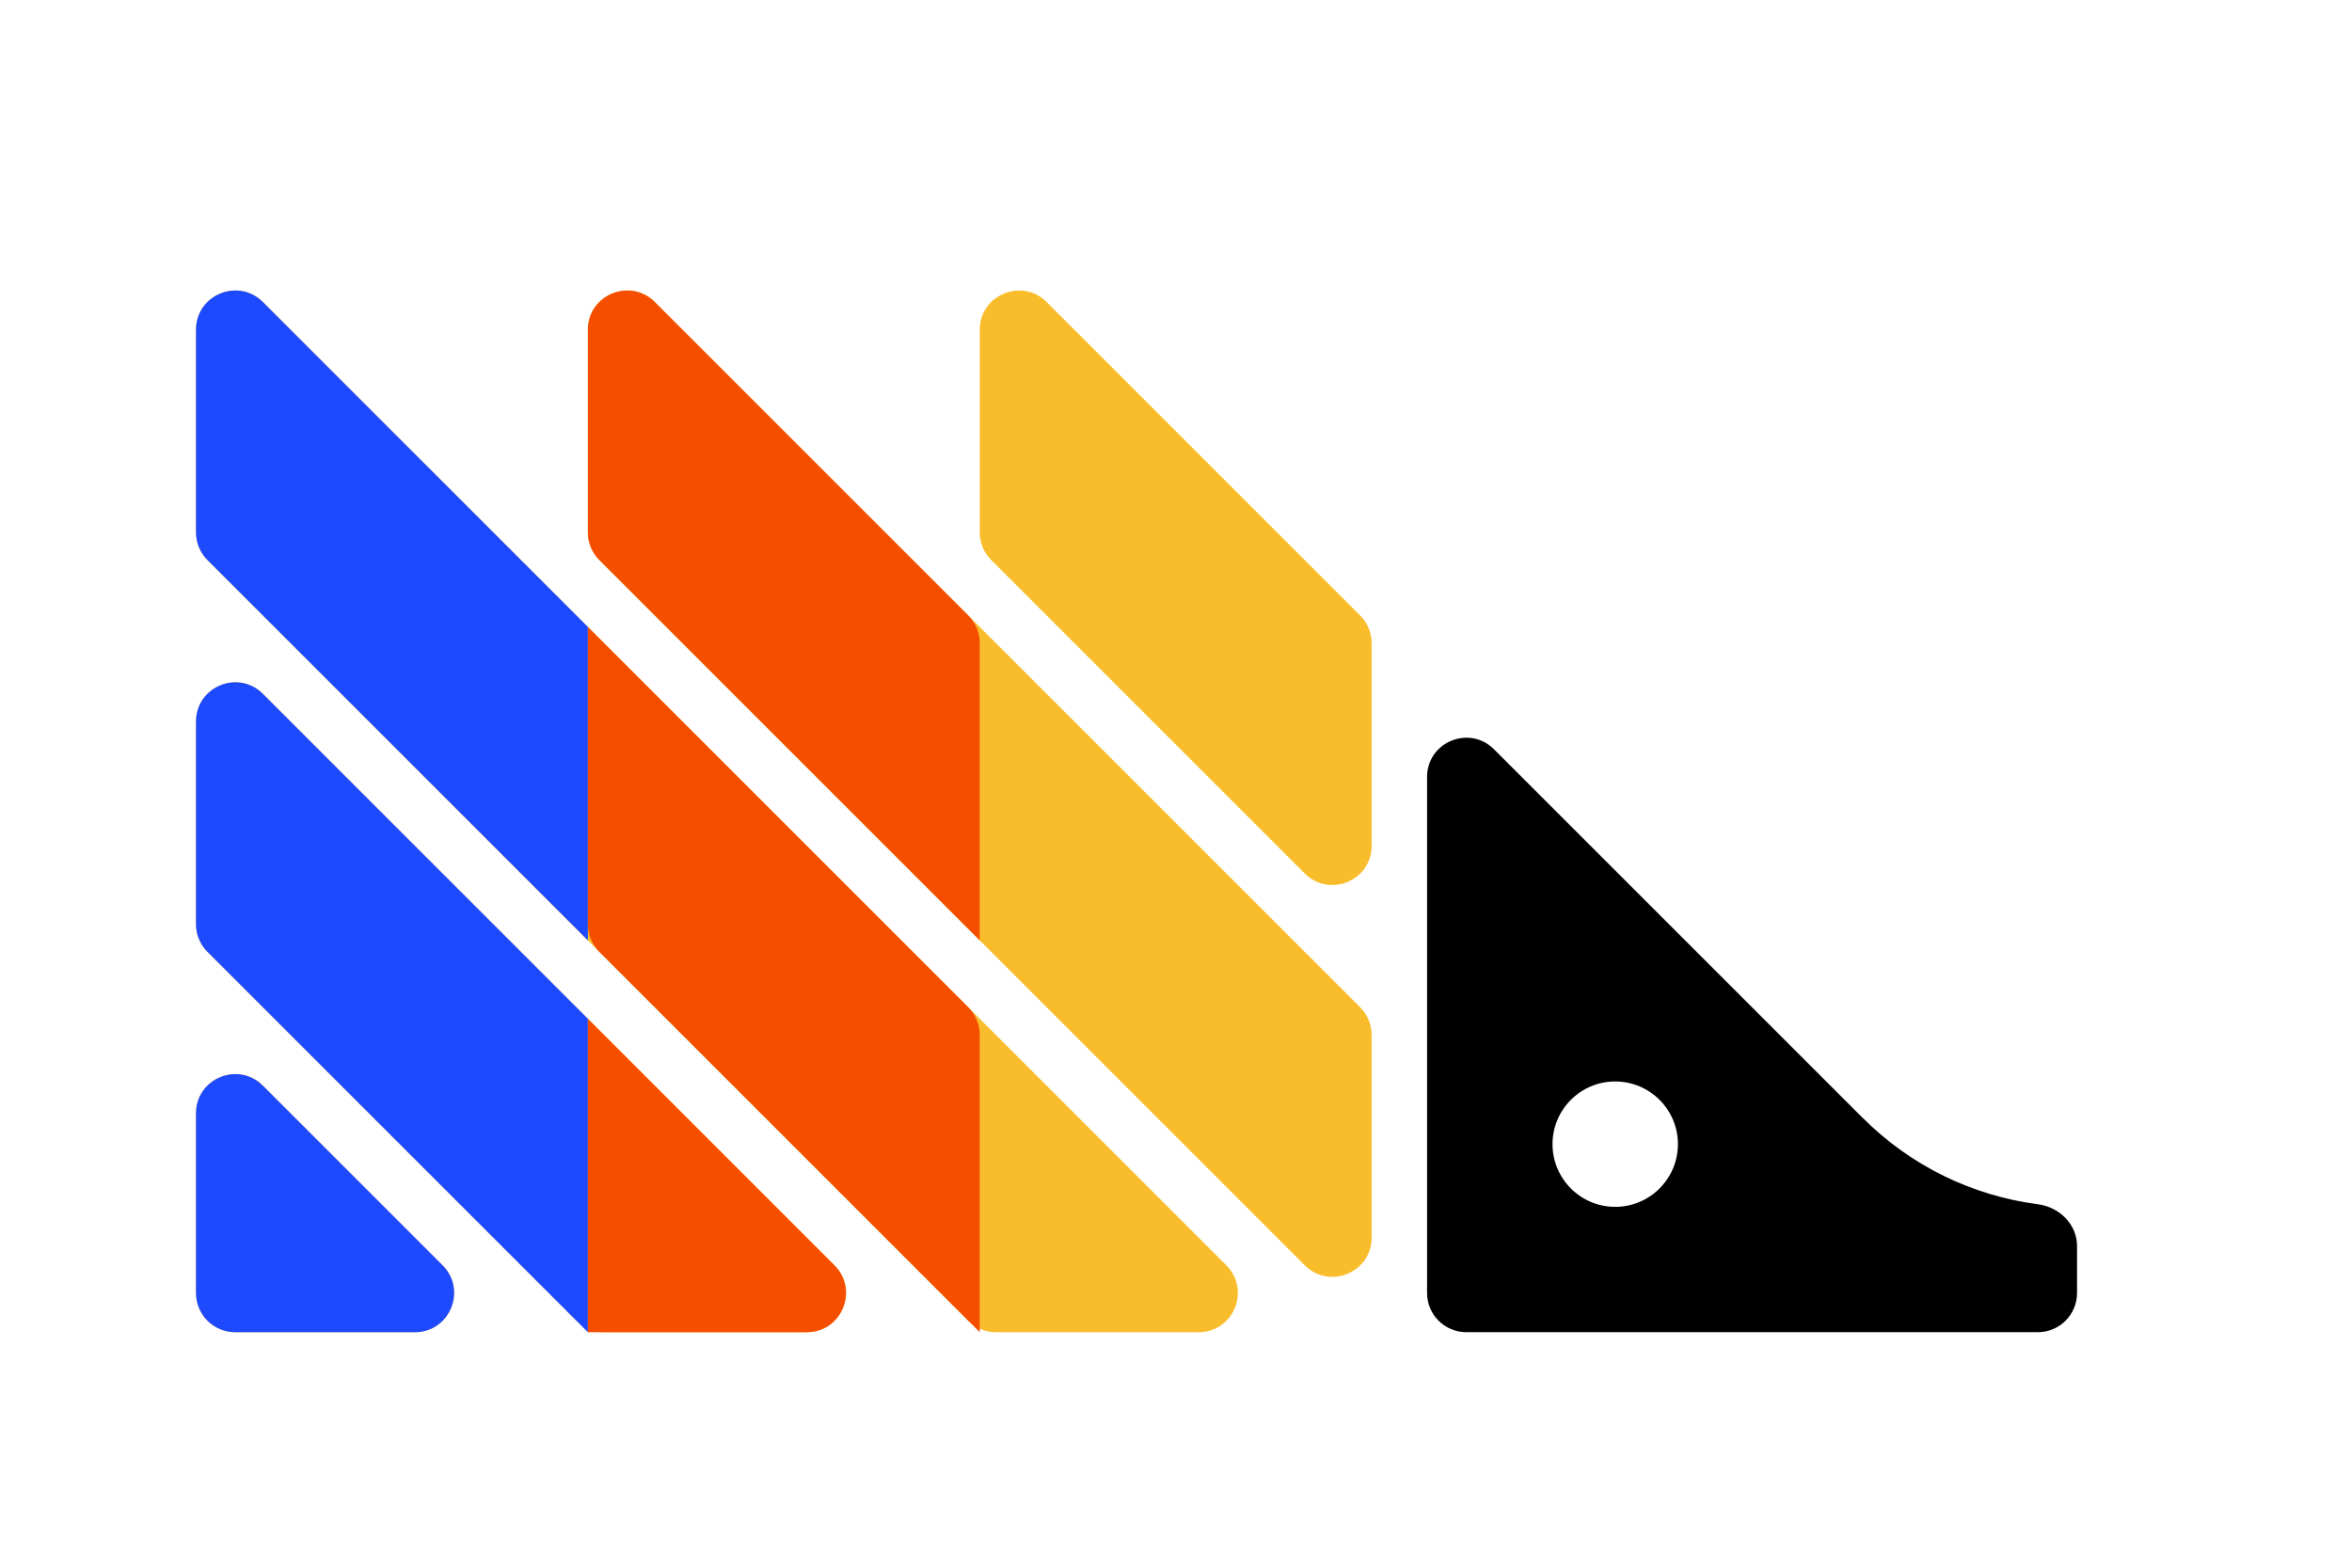
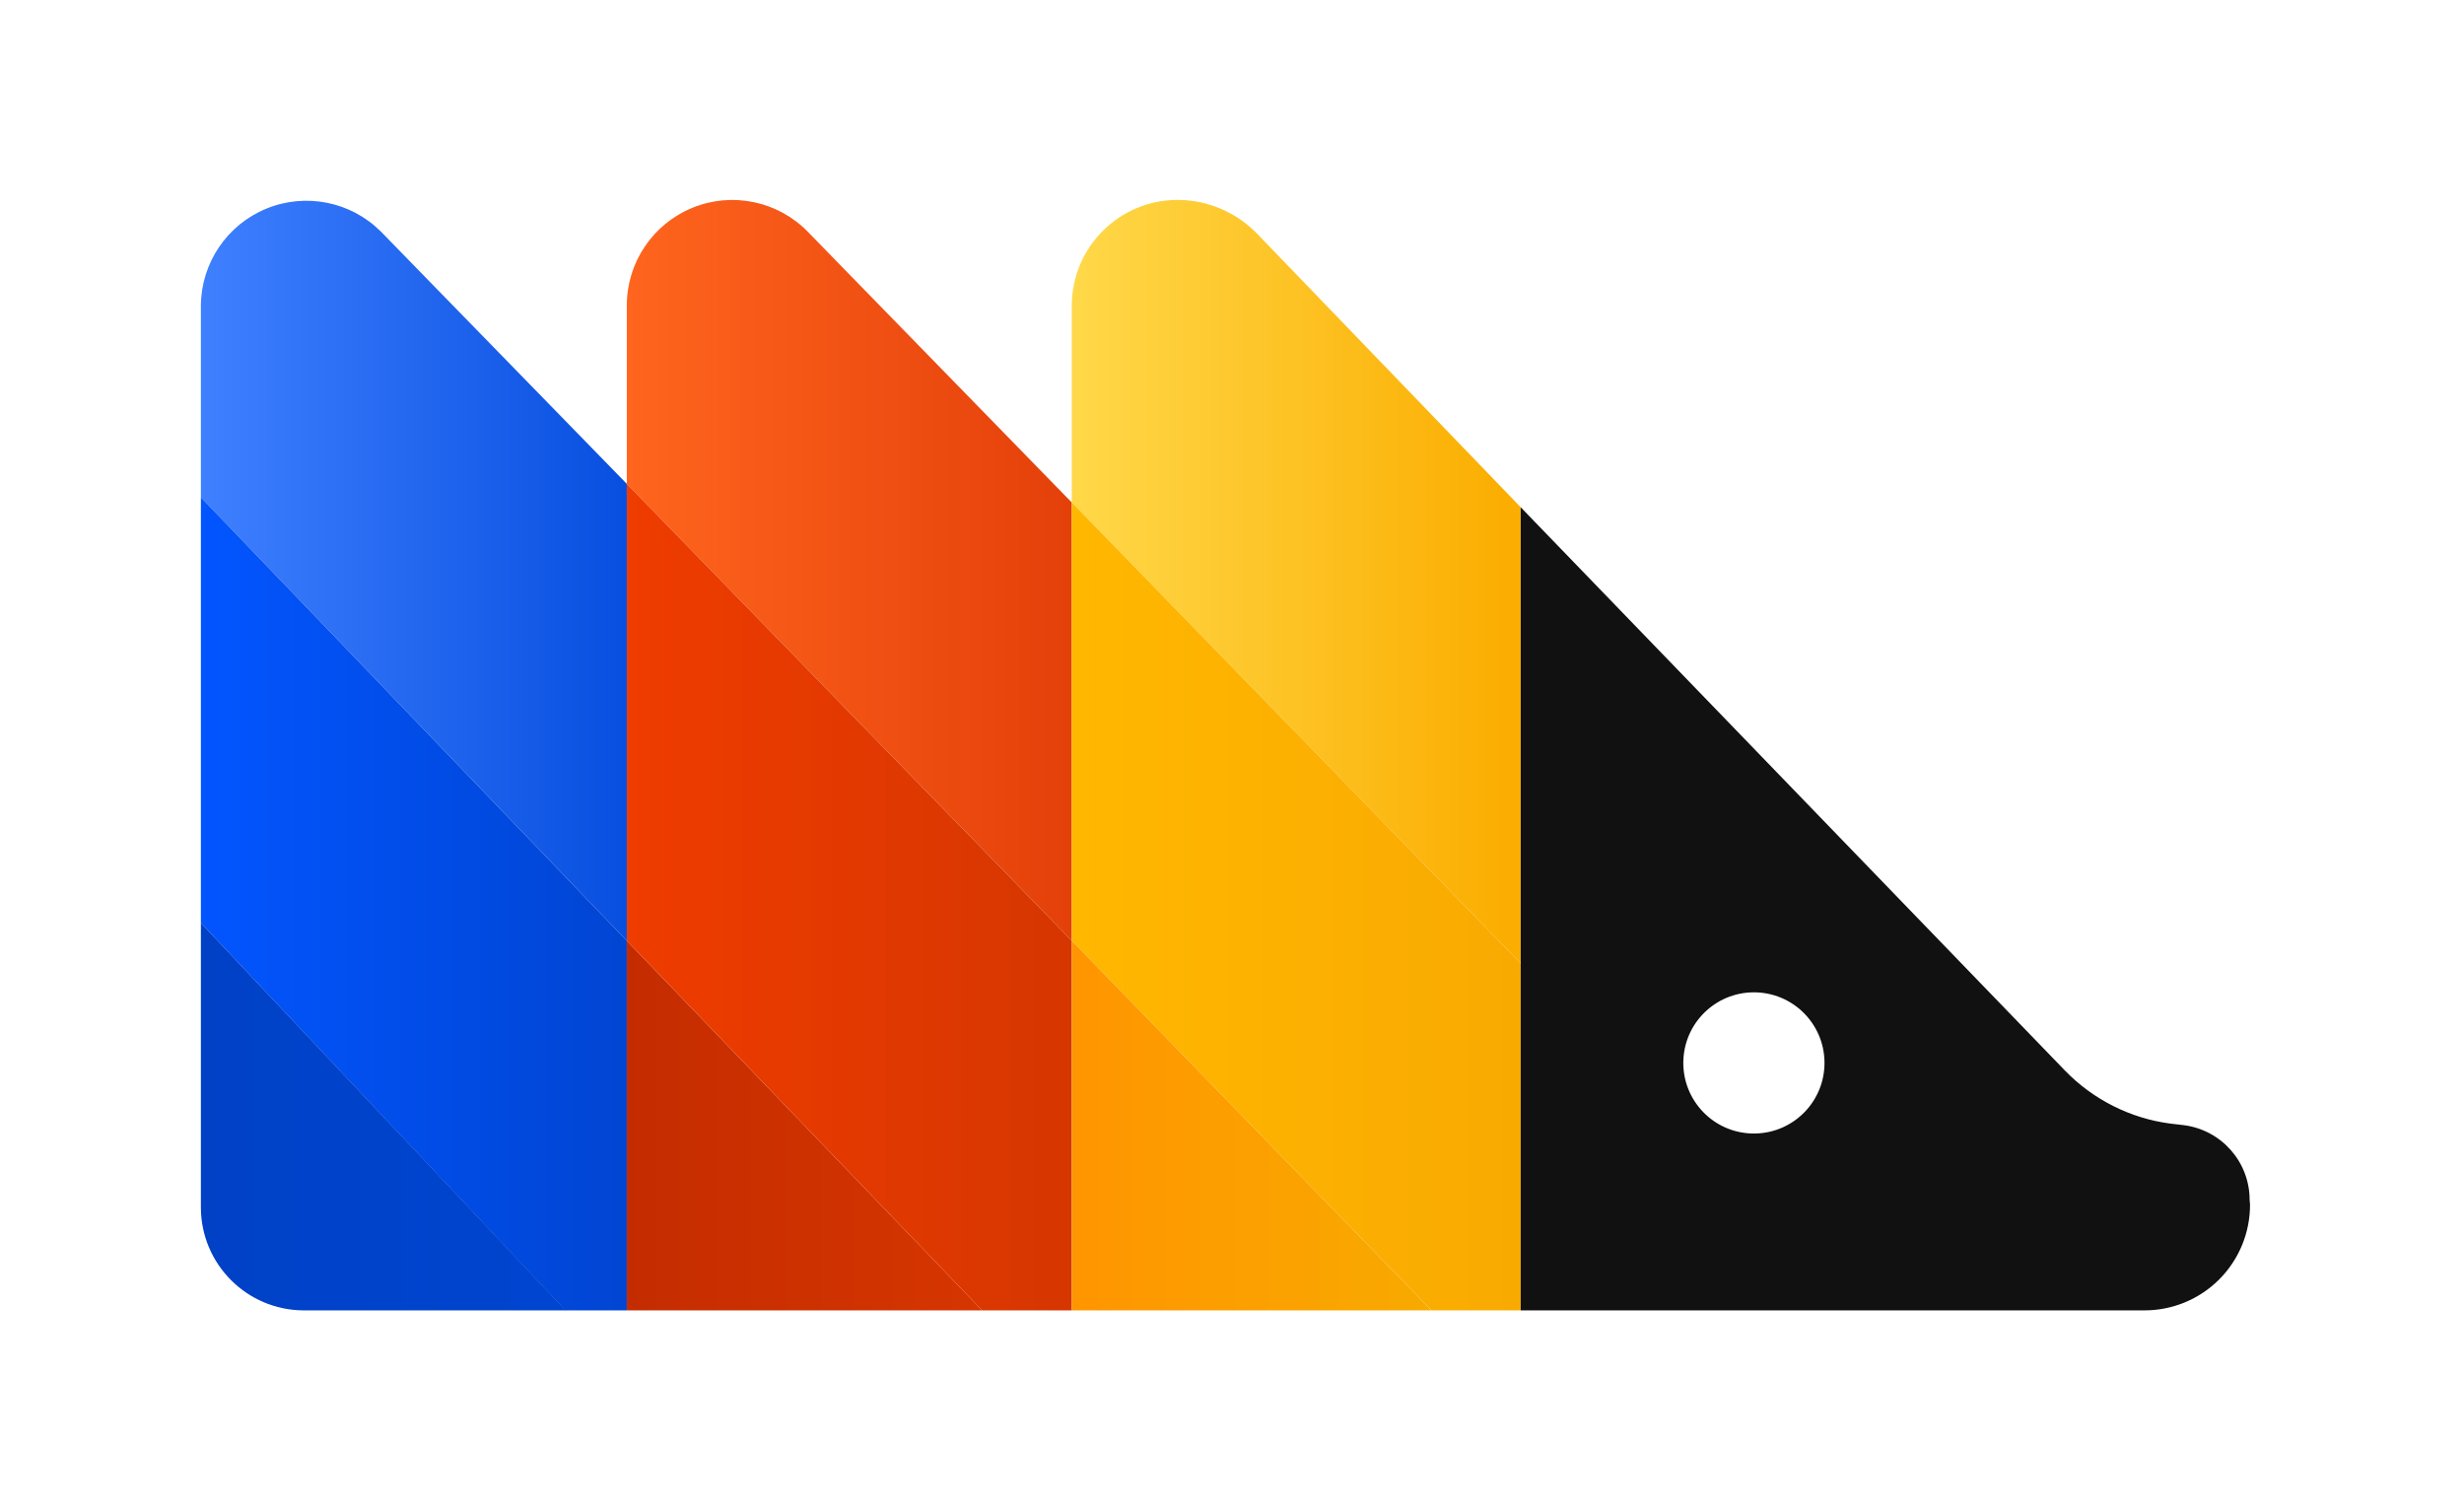
- <svg xmlns="http://www.w3.org/2000/svg" width="60" height="40" viewBox="0 0 60 40" fill="none">
-   <path d="M15.891 22.206c-.368.737-1.42.737-1.789 0l-.881-1.763c-.141-.281-.141-.613 0-.894l.881-1.763c.368-.737 1.42-.737 1.789 0l.881 1.763c.141.281.141.613 0 .894l-.881 1.763zM15.891 32.203c-.368.737-1.42.737-1.789 0l-.881-1.763c-.141-.281-.141-.613 0-.894l.881-1.763c.368-.737 1.42-.737 1.789 0l.881 1.763c.141.281.141.613 0 .894l-.881 1.763z" fill="#1D4AFF" />
-   <path d="M5 28.408c0-.891 1.077-1.337 1.707-.707l4.583 4.583c.63.63.184 1.707-.707 1.707H6c-.552 0-1-.448-1-1v-4.583zm0-4.828c0 .265.105.52.293.707l9.411 9.411c.188.188.442.293.707.293h5.169c.891 0 1.337-1.077.707-1.707L6.707 17.704C6.077 17.074 5 17.52 5 18.411v5.169zm0-9.997c0 .265.105.52.293.707L24.701 33.699c.188.188.442.293.707.293h5.169c.891 0 1.337-1.077.707-1.707L6.707 7.707C6.077 7.077 5 7.523 5 8.414v5.169zm9.997 0c0 .265.105.52.293.707l17.994 17.994c.63.63 1.707.184 1.707-.707v-5.169c0-.265-.105-.52-.293-.707l-17.994-17.994c-.63-.63-1.707-.184-1.707.707v5.169zm11.704-5.876c-.63-.63-1.707-.184-1.707.707v5.169c0 .265.105.52.293.707l7.997 7.997c.63.63 1.707.184 1.707-.707v-5.169c0-.265-.105-.52-.293-.707l-7.997-7.997z" fill="#F9BD2B" />
-   <path d="M47.525 28.531l-9.413-9.413c-.63-.63-1.707-.184-1.707.707v13.166c0 .552.448 1 1 1h14.581c.552 0 1-.448 1-1v-1.199c0-.552-.45-.993-.997-1.065-1.681-.219-3.253-.986-4.463-2.197zm-6.321 2.262c-.883 0-1.599-.717-1.599-1.6 0-.883.717-1.599 1.599-1.599.883 0 1.6.717 1.6 1.599 0 .883-.717 1.6-1.6 1.6z" fill="#000" />
-   <path d="M5 32.992c0 .552.448 1 1 1h4.583c.891 0 1.337-1.077.707-1.707l-4.583-4.583C6.077 27.071 5 27.517 5 28.408v4.583zM14.997 15.997L6.707 7.707C6.077 7.077 5 7.523 5 8.414v5.169c0 .265.105.52.293.707l9.704 9.704V15.997zM6.707 17.704C6.077 17.074 5 17.52 5 18.411v5.169c0 .265.105.52.293.707l9.704 9.704V25.994l-8.29-8.29z" fill="#1D4AFF" />
-   <path d="M24.994 16.411c0-.265-.105-.52-.293-.707l-7.997-7.997c-.63-.63-1.707-.184-1.707.707v5.169c0 .265.105.52.293.707l9.704 9.704v-7.583zM14.997 33.992h5.583c.891 0 1.337-1.077.707-1.707L14.997 25.994v7.998zM14.997 15.997v7.583c0 .265.105.52.293.707l9.704 9.704v-7.583c0-.265-.105-.52-.293-.707L14.997 15.997z" fill="#F54E00" />
+ <svg xmlns="http://www.w3.org/2000/svg" width="62" height="38" viewBox="-5.04 -5.04 62.08 38.08" role="img">
+   <path fill="url(#logo-jump-p6)" d="M10.74 7.16 4.54.8A2.66 2.66 0 0 0 0 2.66V7.5l10.74 11.18z" />
+   <path fill="url(#logo-jump-p7)" d="M9.19 28h1.55v-9.32L0 7.5v10.73z" />
+   <path fill="url(#logo-jump-p8)" d="M0 25.41A2.6 2.6 0 0 0 2.58 28H9.2L0 18.23z" />
+   <path fill="url(#logo-jump-p3)" d="M10.74 2.66v4.5l11.22 11.52V7.63L15.3.8a2.66 2.66 0 0 0-4.56 1.86" />
+   <path fill="url(#logo-jump-p4)" d="M10.74 28h8.96l-8.96-9.32z" />
+   <path fill="url(#logo-jump-p5)" d="M10.74 7.16v11.52L19.7 28h2.26v-9.32z" />
+   <path fill="url(#logo-jump-p0)" d="M21.96 2.67v4.96l11.3 11.6h.02V7.75L26.63.85a2.8 2.8 0 0 0-2-.85 2.67 2.67 0 0 0-2.67 2.67" />
+   <path fill="url(#logo-jump-p1)" d="M21.96 7.63v11.05L31.03 28h2.25v-8.75z" />
+   <path fill="url(#logo-jump-p2)" d="M21.96 28h9.07l-9.07-9.32z" />
+   <path fill="#111" d="M51.66 25.22A1.9 1.9 0 0 0 50 23.33l-.34-.04c-1-.13-1.94-.6-2.65-1.33L33.28 7.75V28H49a2.66 2.66 0 0 0 2.67-2.67zM39.2 23.54h-.09a1.78 1.78 0 1 1 .1 0" />
+   <defs>
+     <linearGradient id="logo-jump-p0" x1="21.96" x2="33.28" y1="9.62" y2="9.62" gradientUnits="userSpaceOnUse">
+       <stop stop-color="#ffd849" />
+       <stop offset=".96" stop-color="#fbae01" />
+     </linearGradient>
+     <linearGradient id="logo-jump-p1" x1="21.96" x2="33.28" y1="17.81" y2="17.81" gradientUnits="userSpaceOnUse">
+       <stop stop-color="#ffb700" />
+       <stop offset="1" stop-color="#f9aa01" />
+     </linearGradient>
+     <linearGradient id="logo-jump-p2" x1="21.96" x2="31.03" y1="23.34" y2="23.34" gradientUnits="userSpaceOnUse">
+       <stop stop-color="#ff9500" />
+       <stop offset="1" stop-color="#f8aa00" />
+     </linearGradient>
+     <linearGradient id="logo-jump-p3" x1="10.74" x2="21.96" y1="9.34" y2="9.34" gradientUnits="userSpaceOnUse">
+       <stop stop-color="#ff651e" />
+       <stop offset="1" stop-color="#e4400a" />
+     </linearGradient>
+     <linearGradient id="logo-jump-p4" x1="10.74" x2="19.7" y1="23.34" y2="23.34" gradientUnits="userSpaceOnUse">
+       <stop stop-color="#c42c00" />
+       <stop offset="1" stop-color="#d63600" />
+     </linearGradient>
+     <linearGradient id="logo-jump-p5" x1="10.74" x2="21.96" y1="17.58" y2="17.58" gradientUnits="userSpaceOnUse">
+       <stop stop-color="#ef3c00" />
+       <stop offset="1" stop-color="#d63601" />
+     </linearGradient>
+     <linearGradient id="logo-jump-p6" x1="0" x2="10.74" y1="9.34" y2="9.34" gradientUnits="userSpaceOnUse">
+       <stop stop-color="#3f80ff" />
+       <stop offset="1" stop-color="#084fe0" />
+     </linearGradient>
+     <linearGradient id="logo-jump-p7" x1="0" x2="10.74" y1="17.75" y2="17.75" gradientUnits="userSpaceOnUse">
+       <stop stop-color="#0255ff" />
+       <stop offset="1" stop-color="#0145d2" />
+     </linearGradient>
+     <linearGradient id="logo-jump-p8" x1="0" x2="9.19" y1="23.11" y2="23.11" gradientUnits="userSpaceOnUse">
+       <stop stop-color="#0041c6" />
+       <stop offset="1" stop-color="#0045d0" />
+     </linearGradient>
+   </defs>
</svg>
